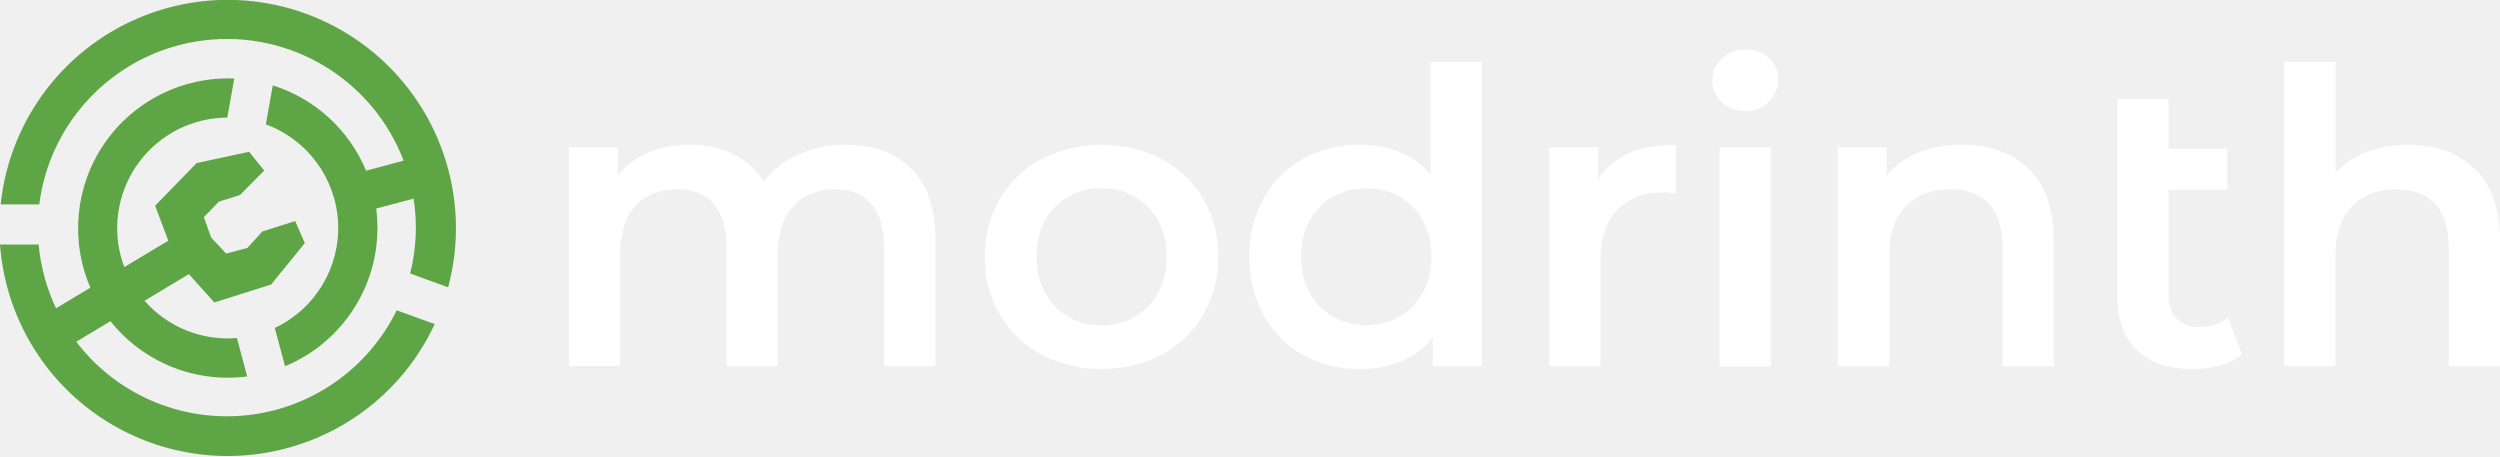
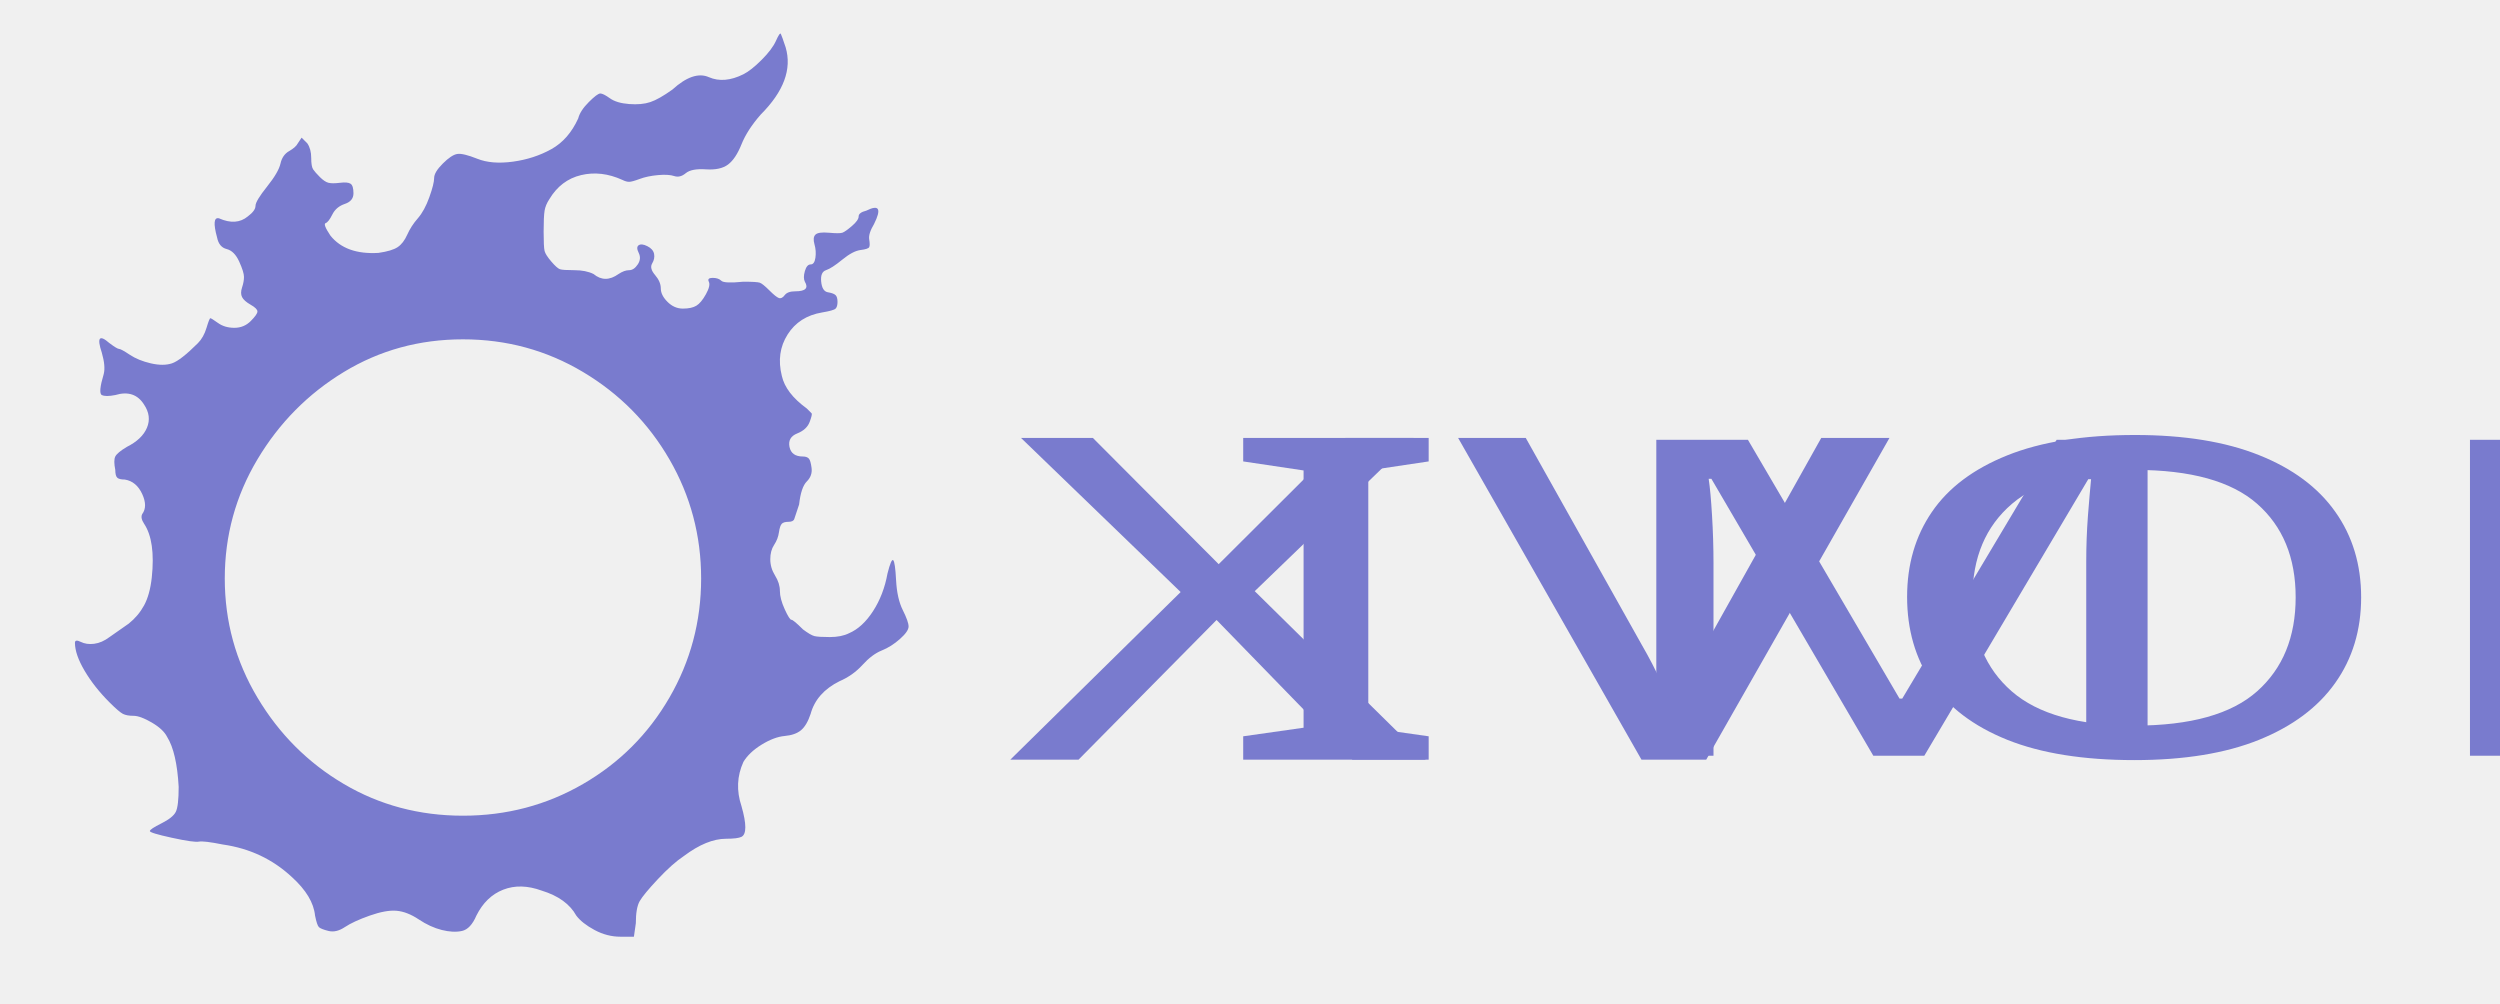
- <svg xmlns="http://www.w3.org/2000/svg" viewBox="0 0 777 141.73">
-   <g>
-     <path d="M159.07,89.29A70.94,70.94,0,1,0,20,63.52H32A58.78,58.78,0,0,1,145.23,49.93l-11.66,3.12a46.54,46.54,0,0,0-29-26.52l-2.15,12.13a34.31,34.31,0,0,1,2.77,63.26l3.19,11.9a46.52,46.52,0,0,0,28.33-49l11.62-3.1A57.94,57.94,0,0,1,147.27,85Z" transform="translate(-19.79)" fill="#5da545" fill-rule="evenodd" />
-     <path d="M108.92,139.3A70.93,70.93,0,0,1,19.79,76h12a59.48,59.48,0,0,0,1.78,9.91,58.73,58.73,0,0,0,3.63,9.91l10.68-6.41a46.58,46.58,0,0,1,44.72-65L90.43,36.54A34.38,34.38,0,0,0,57.36,79.75C57.67,80.88,58,82,58.43,83l13.66-8.19L68,63.93l12.9-13.25,16.31-3.51L101.9,53l-7.52,7.61-6.55,2.06-4.69,4.82,2.3,6.38s4.64,4.94,4.65,4.94l6.57-1.74,4.67-5.13,10.2-3.24,3,6.84L104.05,88.43,86.41,94l-7.92-8.81L64.7,93.48a34.44,34.44,0,0,0,28.72,11.59L96.61,117A46.6,46.6,0,0,1,54.13,99.83l-10.64,6.38a58.81,58.81,0,0,0,99.6-9.77l11.8,4.29A70.77,70.77,0,0,1,108.92,139.3Z" transform="translate(-19.79)" fill="#5da545" />
-   </g>
-   <g>
-     <path d="M303,52.44q7.51,7.45,7.52,22.37v39H294.54v-37q0-8.92-4-13.45t-11.35-4.52q-8,0-12.87,5.29t-4.85,15.1v34.55H245.59v-37q0-8.92-4-13.45t-11.35-4.52q-8.16,0-12.94,5.22t-4.78,15.17v34.55H196.64V45.75h15.17v8.66a24.78,24.78,0,0,1,9.56-7A32.51,32.51,0,0,1,234.11,45a30.83,30.83,0,0,1,13.58,2.87,22,22,0,0,1,9.37,8.48A28.31,28.31,0,0,1,267.89,48a35.16,35.16,0,0,1,14.66-3Q295.43,45,303,52.44Z" transform="translate(-19.79)" fill="#fff" />
-     <path d="M343.49,110.25a32.53,32.53,0,0,1-12.94-12.43,35,35,0,0,1-4.66-18,34.68,34.68,0,0,1,4.66-18,32.66,32.66,0,0,1,12.94-12.37,41.33,41.33,0,0,1,37.35,0,32.7,32.7,0,0,1,12.93,12.37,34.68,34.68,0,0,1,4.66,18,35,35,0,0,1-4.66,18,32.57,32.57,0,0,1-12.93,12.43,41.33,41.33,0,0,1-37.35,0Zm33.14-15q5.73-5.86,5.74-15.43t-5.74-15.42a19.46,19.46,0,0,0-14.53-5.87,19.25,19.25,0,0,0-14.47,5.87Q342,70.22,342,79.78t5.67,15.43a19.25,19.25,0,0,0,14.47,5.86A19.46,19.46,0,0,0,376.63,95.21Z" transform="translate(-19.79)" fill="#fff" />
-     <path d="M480.39,19.23v94.59H465.1V105a24.75,24.75,0,0,1-9.76,7.27,33,33,0,0,1-12.81,2.42,35.84,35.84,0,0,1-17.65-4.33,31.06,31.06,0,0,1-12.3-12.31,36.71,36.71,0,0,1-4.47-18.29,36.4,36.4,0,0,1,4.47-18.23,31.27,31.27,0,0,1,12.3-12.24A35.94,35.94,0,0,1,442.53,45a32.36,32.36,0,0,1,12.37,2.3,24.89,24.89,0,0,1,9.56,6.88V19.23ZM454.77,98.46A18.92,18.92,0,0,0,462,91a22.87,22.87,0,0,0,2.67-11.22A22.87,22.87,0,0,0,462,68.56a18.89,18.89,0,0,0-7.27-7.45,21.65,21.65,0,0,0-20.65,0,18.89,18.89,0,0,0-7.27,7.45,22.87,22.87,0,0,0-2.67,11.22A22.87,22.87,0,0,0,426.85,91a18.92,18.92,0,0,0,7.27,7.46,21.73,21.73,0,0,0,20.65,0Z" transform="translate(-19.79)" fill="#fff" />
-     <path d="M540.69,45V60.15a20.64,20.64,0,0,0-3.7-.38q-9.3,0-14.53,5.42T517.23,80.8v33H501.3V45.75h15.17v9.94Q523.35,45,540.69,45Z" transform="translate(-19.79)" fill="#fff" />
-     <path d="M555,31.79A8.94,8.94,0,0,1,552,25,8.94,8.94,0,0,1,555,18.15a10.2,10.2,0,0,1,7.26-2.74A10.55,10.55,0,0,1,569.5,18a8.43,8.43,0,0,1,2.93,6.56,9.58,9.58,0,0,1-2.87,7.08,9.92,9.92,0,0,1-7.33,2.87A10.2,10.2,0,0,1,555,31.79Zm-.77,14h15.94v68.07H554.2Z" transform="translate(-19.79)" fill="#fff" />
-     <path d="M650.32,52.5q7.77,7.53,7.77,22.31v39H642.16v-37q0-8.92-4.21-13.45t-12-4.52q-8.81,0-13.9,5.29T607,79.4v34.42H591V45.75h15.17v8.79a25,25,0,0,1,9.94-7.14A35.91,35.91,0,0,1,629.67,45Q642.54,45,650.32,52.5Z" transform="translate(-19.79)" fill="#fff" />
-     <path d="M716.6,110.12a18.65,18.65,0,0,1-6.82,3.44,30.46,30.46,0,0,1-8.47,1.15q-11.22,0-17.34-5.86t-6.12-17.09V30.7h15.94V46.26H712V59H693.79V91.38c0,3.32.82,5.85,2.48,7.59a9.14,9.14,0,0,0,7,2.61,14,14,0,0,0,8.92-2.8Z" transform="translate(-19.79)" fill="#fff" />
-     <path d="M789,52.5q7.77,7.53,7.78,22.31v39H780.85v-37q0-8.92-4.21-13.45t-12-4.52q-8.79,0-13.89,5.29t-5.1,15.23v34.42H729.73V19.23h15.94V53.65a25.82,25.82,0,0,1,9.75-6.44A36,36,0,0,1,768.36,45Q781.23,45,789,52.5Z" transform="translate(-19.79)" fill="#fff" />
+ <svg xmlns="http://www.w3.org/2000/svg" width="100%" height="100%" viewBox="0 0 391 157" version="1.1" xml:space="preserve" style="fill-rule:evenodd;clip-rule:evenodd;stroke-linejoin:round;stroke-miterlimit:2;">
+   <g transform="matrix(1,0,0,1,-409,-66)">
+     <g id="Artboard2" transform="matrix(0.818985,0,0,1,73.808,-0.51175)">
+       <rect x="409.278" y="66.512" width="477.1" height="156.43" style="fill:none;" />
+       <g transform="matrix(0.547531,0,0,0.537768,257.545,-104.713)">
+         <g transform="matrix(0.669946,0,0,0.558636,281.153,313.741)">
+           <path d="M464,326C462,322 460.833,316.833 460.5,310.5C460.167,304.167 459.667,300.667 459,300C458.333,299.333 457.333,301.667 456,307C454.667,314.333 452.167,320.833 448.5,326.5C444.833,332.167 440.667,336 436,338C433.333,339.333 430,340 426,340C422,340 419.333,339.833 418,339.5C416.667,339.167 414.667,338 412,336C408.667,332.667 406.667,331 406,331C405.333,331 404.167,329.167 402.5,325.5C400.833,321.833 400,318.667 400,316C400,313.333 399.167,310.667 397.5,308C395.833,305.333 395,302.5 395,299.5C395,296.5 395.667,294 397,292C398.333,290 399.167,287.833 399.5,285.5C399.833,283.167 400.333,281.667 401,281C401.667,280.333 402.833,280 404.5,280C406.167,280 407.167,279.5 407.5,278.5L410,271C410.667,265 412,261 414,259C416,257 416.833,254.667 416.5,252C416.167,249.333 415.667,247.667 415,247C414.333,246.333 413.333,246 412,246C408,246 405.667,244.333 405,241C404.333,237.667 405.667,235.333 409,234C412.333,232.667 414.5,230.667 415.5,228C416.5,225.333 416.833,223.833 416.5,223.5L414,221C406.667,215.667 402.333,210 401,204C399,196 400,188.833 404,182.5C408,176.167 414,172.333 422,171C426,170.333 428.333,169.667 429,169C429.667,168.333 430,167.167 430,165.5C430,163.833 429.667,162.667 429,162C428.333,161.333 427,160.833 425,160.5C423,160.167 421.833,158.333 421.5,155C421.167,151.667 422,149.667 424,149C426,148.333 428.833,146.5 432.5,143.5C436.167,140.5 439.333,138.833 442,138.5C444.667,138.167 446.167,137.667 446.5,137C446.833,136.333 446.833,135 446.5,133C446.167,131 447,128.333 449,125C453,117 451.667,114.667 445,118C442.333,118.667 441,119.667 441,121C441,122.333 439.833,124 437.5,126C435.167,128 433.5,129.167 432.5,129.5C431.5,129.833 429.167,129.833 425.5,129.5C421.833,129.167 419.5,129.5 418.5,130.5C417.5,131.5 417.333,133.167 418,135.5C418.667,137.833 418.833,140.167 418.5,142.5C418.167,144.833 417.333,146 416,146C414.667,146 413.667,147.167 413,149.5C412.333,151.833 412.333,153.667 413,155C415,158.333 413.333,160 408,160C405.333,160 403.5,160.667 402.5,162C401.5,163.333 400.5,163.833 399.5,163.5C398.5,163.167 396.833,161.833 394.5,159.5C392.167,157.167 390.5,155.833 389.5,155.5C388.5,155.167 385.667,155 381,155C374.333,155.667 370.5,155.5 369.5,154.5C368.5,153.5 367,153 365,153C363,153 362.333,153.667 363,155C363.667,156.333 363.167,158.5 361.5,161.5C359.833,164.5 358.167,166.5 356.5,167.5C354.833,168.5 352.5,169 349.5,169C346.5,169 343.833,167.833 341.5,165.5C339.167,163.167 338,160.833 338,158.5C338,156.167 337,153.833 335,151.5C333,149.167 332.5,147.167 333.5,145.5C334.5,143.833 334.833,142.167 334.5,140.5C334.167,138.833 333,137.5 331,136.5C329,135.5 327.5,135.333 326.5,136C325.5,136.667 325.5,138 326.5,140C327.5,142 327.333,144 326,146C324.667,148 323.167,149 321.5,149C319.833,149 318,149.667 316,151C311.333,154.333 307,154.333 303,151C300.333,149.667 297,149 293,149C289,149 286.5,148.833 285.5,148.5C284.5,148.167 283,146.833 281,144.5C279,142.167 277.833,140.333 277.5,139C277.167,137.667 277,134.333 277,129C277,123.667 277.167,120 277.5,118C277.833,116 278.667,114 280,112C284,105.333 289.5,101.167 296.5,99.5C303.5,97.833 310.667,98.667 318,102C319.333,102.667 320.5,103 321.5,103C322.5,103 324.333,102.5 327,101.5C329.667,100.5 332.833,99.833 336.5,99.5C340.167,99.167 343,99.333 345,100C347,100.667 349,100.167 351,98.5C353,96.833 356.5,96.167 361.5,96.5C366.5,96.833 370.333,96 373,94C375.667,92 378,88.5 380,83.5C382,78.5 385.333,73.333 390,68C402,56 406.333,44.333 403,33C401.667,29 400.833,26.667 400.5,26C400.167,25.333 399.333,26.5 398,29.5C396.667,32.5 394.167,35.833 390.5,39.5C386.833,43.167 383.667,45.667 381,47C374.333,50.333 368.333,50.833 363,48.5C357.667,46.167 351.333,48.333 344,55C339.333,58.333 335.5,60.5 332.5,61.5C329.5,62.5 325.833,62.833 321.5,62.5C317.167,62.167 313.833,61.167 311.5,59.5C309.167,57.833 307.5,57 306.5,57C305.5,57 303.5,58.5 300.5,61.5C297.5,64.5 295.667,67.333 295,70C291.667,77.333 287,82.667 281,86C275,89.333 268.333,91.5 261,92.5C253.667,93.5 247.5,93 242.5,91C237.5,89 234,88.167 232,88.5C230,88.833 227.5,90.5 224.5,93.5C221.5,96.5 220,99 220,101C220,103 219.167,106.333 217.5,111C215.833,115.667 213.833,119.333 211.5,122C209.167,124.667 207.333,127.5 206,130.5C204.667,133.5 203,135.667 201,137C199,138.333 195.667,139.333 191,140C179.667,140.667 171.333,137.667 166,131C163.333,127 162.5,124.833 163.5,124.5C164.5,124.167 165.667,122.667 167,120C168.333,117.333 170.5,115.5 173.5,114.5C176.5,113.5 178,111.667 178,109C178,106.333 177.5,104.667 176.5,104C175.5,103.333 173.667,103.167 171,103.5C168.333,103.833 166.333,103.833 165,103.5C163.667,103.167 162.167,102.167 160.5,100.5C158.833,98.833 157.667,97.5 157,96.5C156.333,95.5 156,93.5 156,90.5C156,87.5 155.333,85 154,83L151,80L149,83C148.333,84.333 146.833,85.667 144.5,87C142.167,88.333 140.667,90.5 140,93.5C139.333,96.5 137,100.5 133,105.5C129,110.5 127,113.833 127,115.5C127,117.167 125.667,119 123,121C119,124.333 114,124.667 108,122C105.333,121.333 105,124.667 107,132C107.667,135.333 109.333,137.333 112,138C114.667,138.667 116.833,140.833 118.5,144.5C120.167,148.167 121,150.833 121,152.5C121,154.167 120.667,156 120,158C119.333,160 119.333,161.667 120,163C120.667,164.333 122.167,165.667 124.5,167C126.833,168.333 128,169.5 128,170.5C128,171.5 126.833,173.167 124.5,175.5C122.167,177.833 119.333,179 116,179C112.667,179 109.833,178.167 107.5,176.5C105.167,174.833 103.833,174 103.5,174C103.167,174 102.5,175.667 101.5,179C100.5,182.333 99,185 97,187C91,193 86.5,196.5 83.5,197.5C80.5,198.5 76.833,198.5 72.5,197.5C68.167,196.5 64.5,195 61.5,193C58.5,191 56.667,190 56,190C55.333,190 53.667,189 51,187C45.667,182.333 44.333,184 47,192C48.333,196.667 48.667,200.333 48,203C46,209.667 45.667,213.333 47,214C48.333,214.667 50.667,214.667 54,214C60.667,212 65.667,213.667 69,219C71.667,223 72.167,227 70.5,231C68.833,235 65.333,238.333 60,241C56.667,243 54.667,244.667 54,246C53.333,247.333 53.333,249.667 54,253C54,255 54.333,256.333 55,257C55.667,257.667 57,258 59,258C63,258.667 66,261.167 68,265.5C70,269.833 70,273.333 68,276C67.333,277.333 67.667,279 69,281C73,287 74.333,296.333 73,309C72.333,315 71,319.833 69,323.5C67,327.167 64.333,330.333 61,333L51,340C48.333,342 45.667,343.167 43,343.5C40.333,343.833 38,343.5 36,342.5C34,341.5 33,341.667 33,343C33,347 34.667,351.833 38,357.5C41.333,363.167 45.667,368.667 51,374C54.333,377.333 56.667,379.333 58,380C59.333,380.667 61.167,381 63.5,381C65.833,381 69,382.167 73,384.5C77,386.833 79.667,389.333 81,392C84.333,397.333 86.333,406 87,418C87,424.667 86.5,429 85.5,431C84.5,433 82,435 78,437C74,439 72,440.333 72,441C72,441.667 75.833,442.833 83.5,444.5C91.167,446.167 95.833,446.833 97.5,446.5C99.167,446.167 103.333,446.667 110,448C124,450 136,455.667 146,465C153.333,471.667 157.333,478.333 158,485C158.667,488.333 159.333,490.333 160,491C160.667,491.667 162.333,492.333 165,493C167.667,493.667 170.5,493 173.5,491C176.5,489 180.833,487 186.5,485C192.167,483 196.833,482.167 200.5,482.5C204.167,482.833 208,484.333 212,487C216,489.667 220,491.5 224,492.5C228,493.5 231.5,493.667 234.5,493C237.5,492.333 240,489.667 242,485C245.333,478.333 250,473.833 256,471.5C262,469.167 268.667,469.333 276,472C284.667,474.667 290.667,479 294,485C296,487.667 299.167,490.167 303.5,492.5C307.833,494.833 312.333,496 317,496L324,496L325,489C325,483.667 325.667,479.833 327,477.5C328.333,475.167 331.5,471.333 336.5,466C341.5,460.667 346,456.667 350,454C358,448 365.333,445 372,445C376,445 378.667,444.667 380,444C382.667,442.667 382.667,437.333 380,428C377.333,420 377.667,412.333 381,405C383,401.667 386.167,398.667 390.5,396C394.833,393.333 398.833,391.833 402.5,391.5C406.167,391.167 409,390.167 411,388.5C413,386.833 414.667,384 416,380C418,372.667 423,367 431,363C435.667,361 439.667,358.167 443,354.5C446.333,350.833 449.667,348.333 453,347C456.333,345.667 459.5,343.667 462.5,341C465.5,338.333 467,336.167 467,334.5C467,332.833 466,330 464,326ZM235,433C212.333,433 191.667,427.5 173,416.5C154.333,405.5 139.333,390.5 128,371.5C116.667,352.5 111,331.833 111,309.5C111,287.167 116.667,266.5 128,247.5C139.333,228.5 154.333,213.333 173,202C191.667,190.667 212.333,185 235,185C257.667,185 278.5,190.667 297.5,202C316.5,213.333 331.5,228.5 342.5,247.5C353.5,266.5 359,287.167 359,309.5C359,331.833 353.5,352.5 342.5,371.5C331.5,390.5 316.5,405.5 297.5,416.5C278.5,427.5 257.667,433 235,433Z" style="fill:rgb(121,123,206);fill-rule:nonzero;" />
+         </g>
+         <g transform="matrix(1.36508,0,0,1.36508,-442.808,-155.382)">
+           <g transform="matrix(1.83366,0,0,0.981836,260.752,327.672)">
+             <text x="366.889px" y="183.741px" style="font-family:'OPTIEngeEtienne';font-weight:500;font-size:96px;fill:rgb(121,123,206);">M<tspan x="405.289px 429.673px 456.841px " y="183.741px 183.741px 183.741px ">ODS</tspan>
+             </text>
+           </g>
+           <g transform="matrix(1.91347,0,0,1,159.32,338.664)">
+             <text x="326.867px" y="170.26px" style="font-family:'OPTIEngeEtienne';font-weight:500;font-size:96px;fill:rgb(121,123,206);">X<tspan x="354.515px 370.931px " y="170.26px 170.26px ">IV</tspan>
+             </text>
+           </g>
+         </g>
+       </g>
+     </g>
  </g>
</svg>
